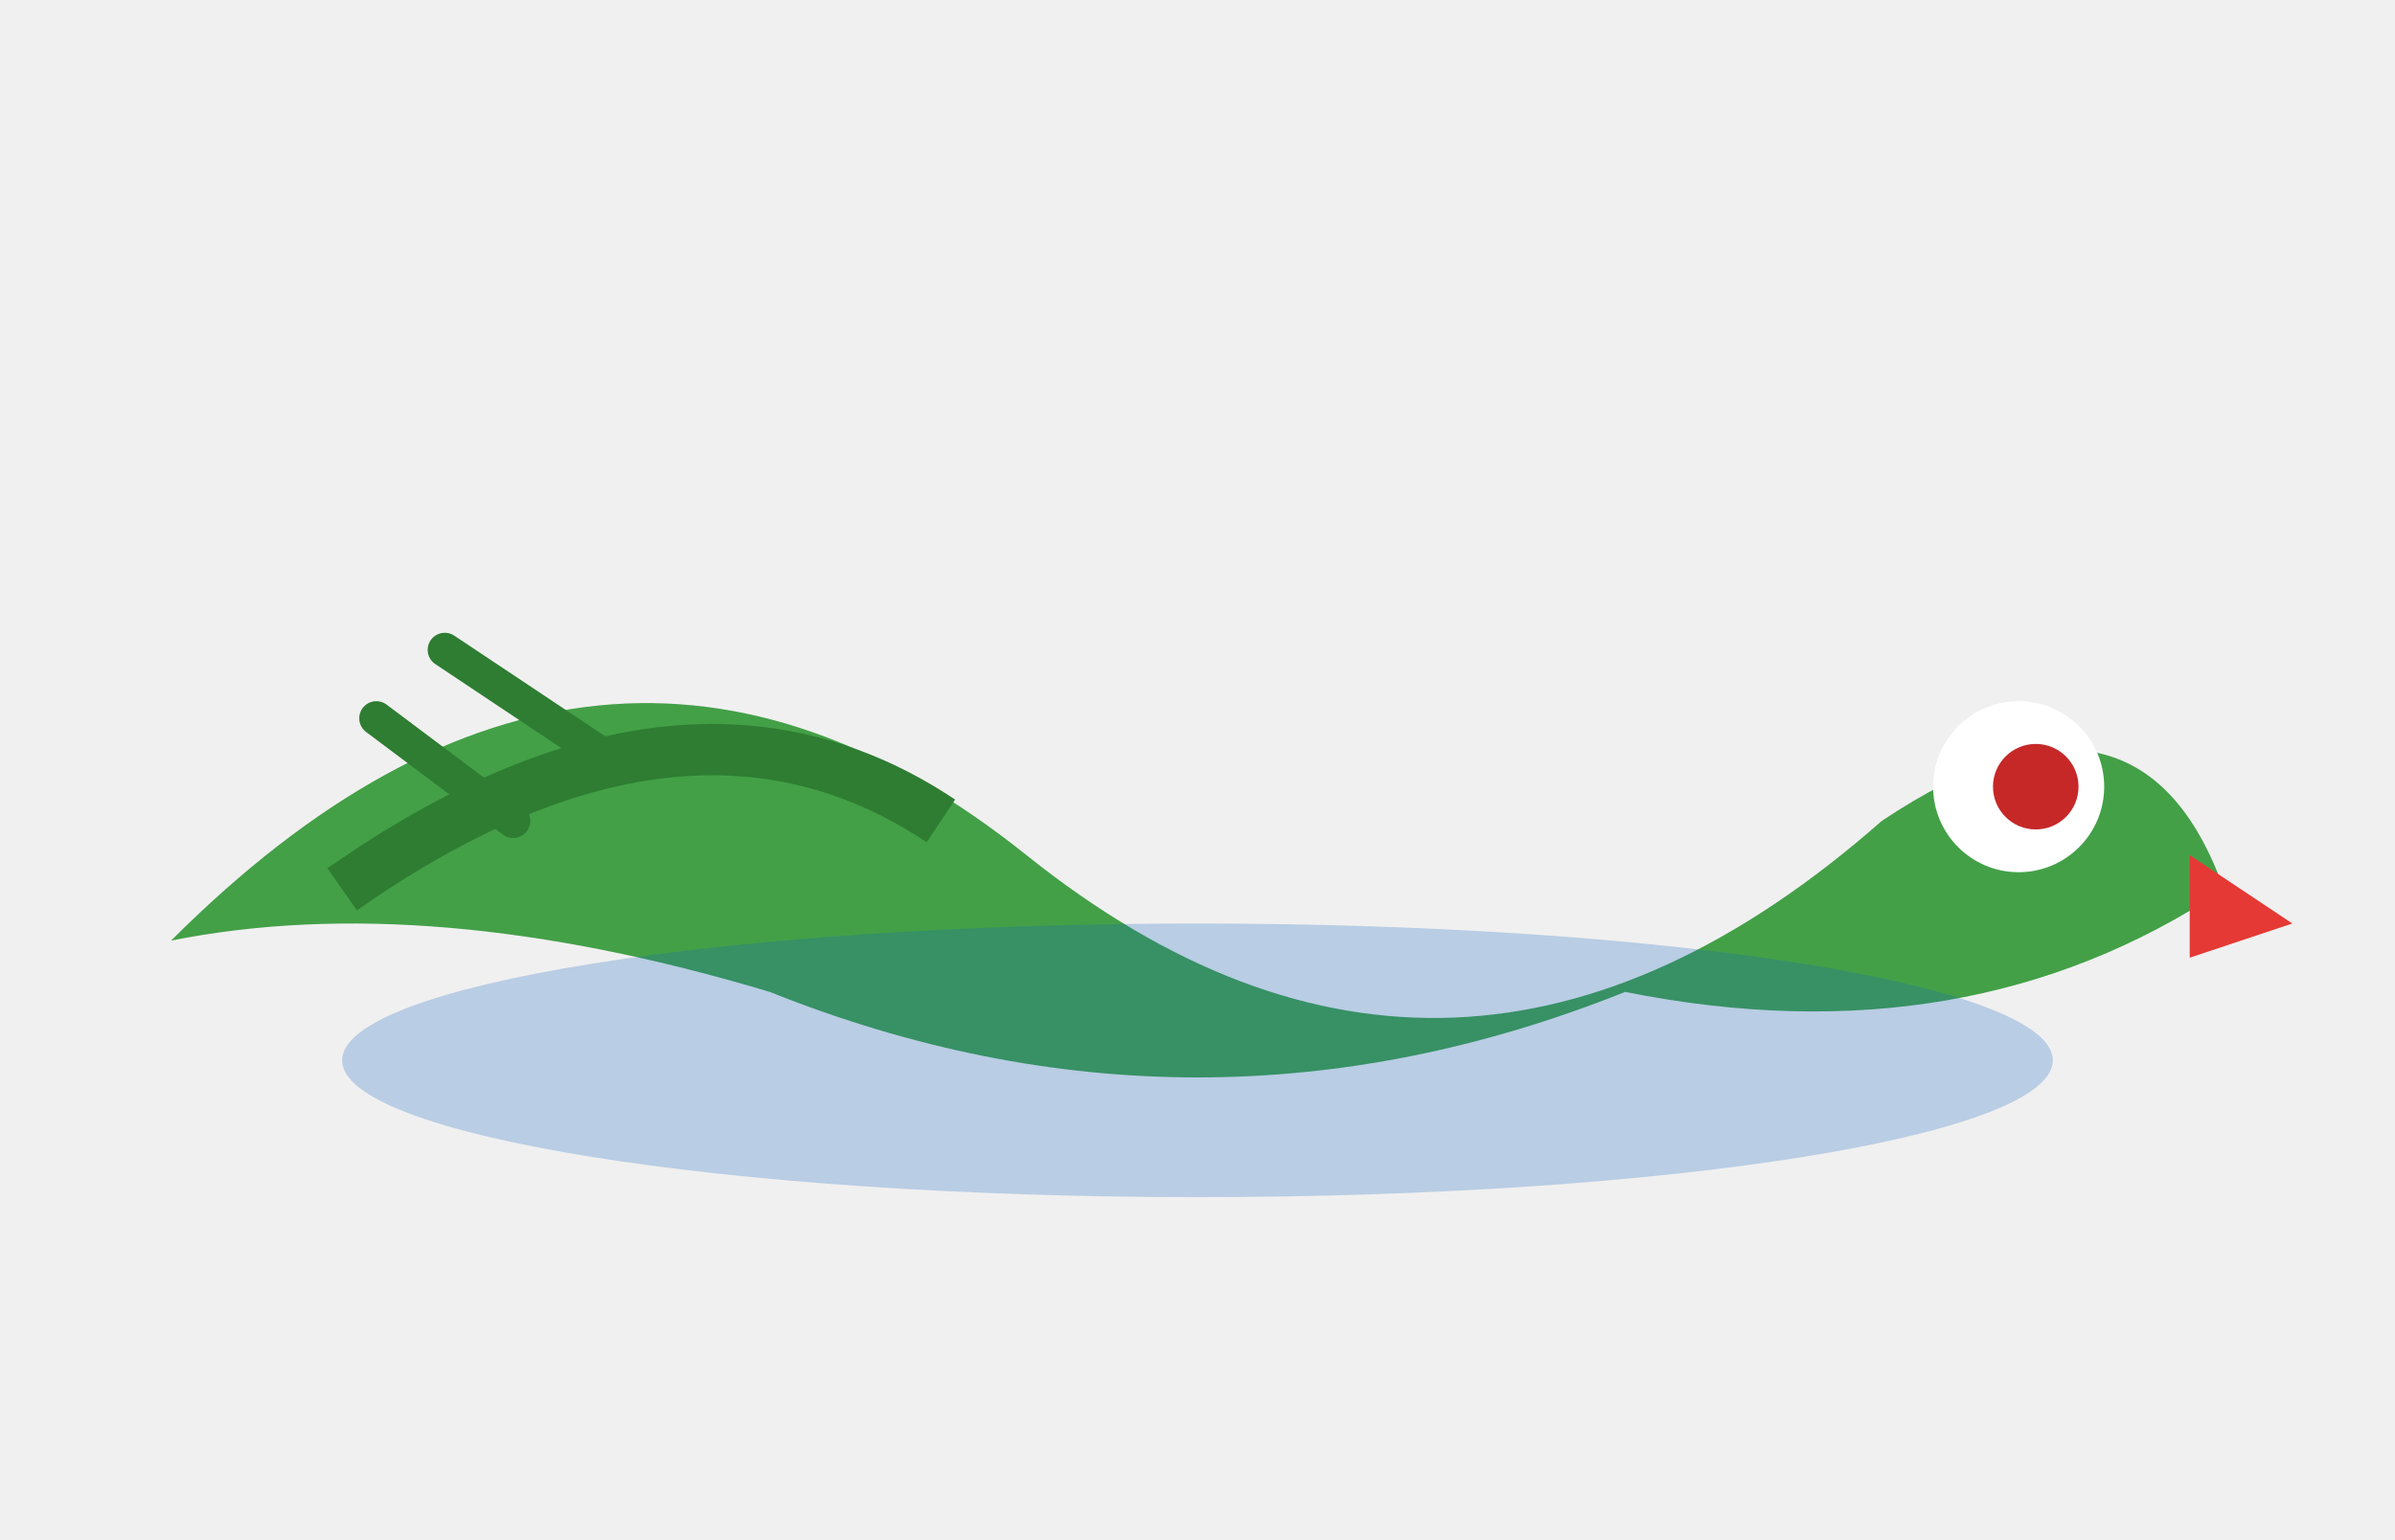
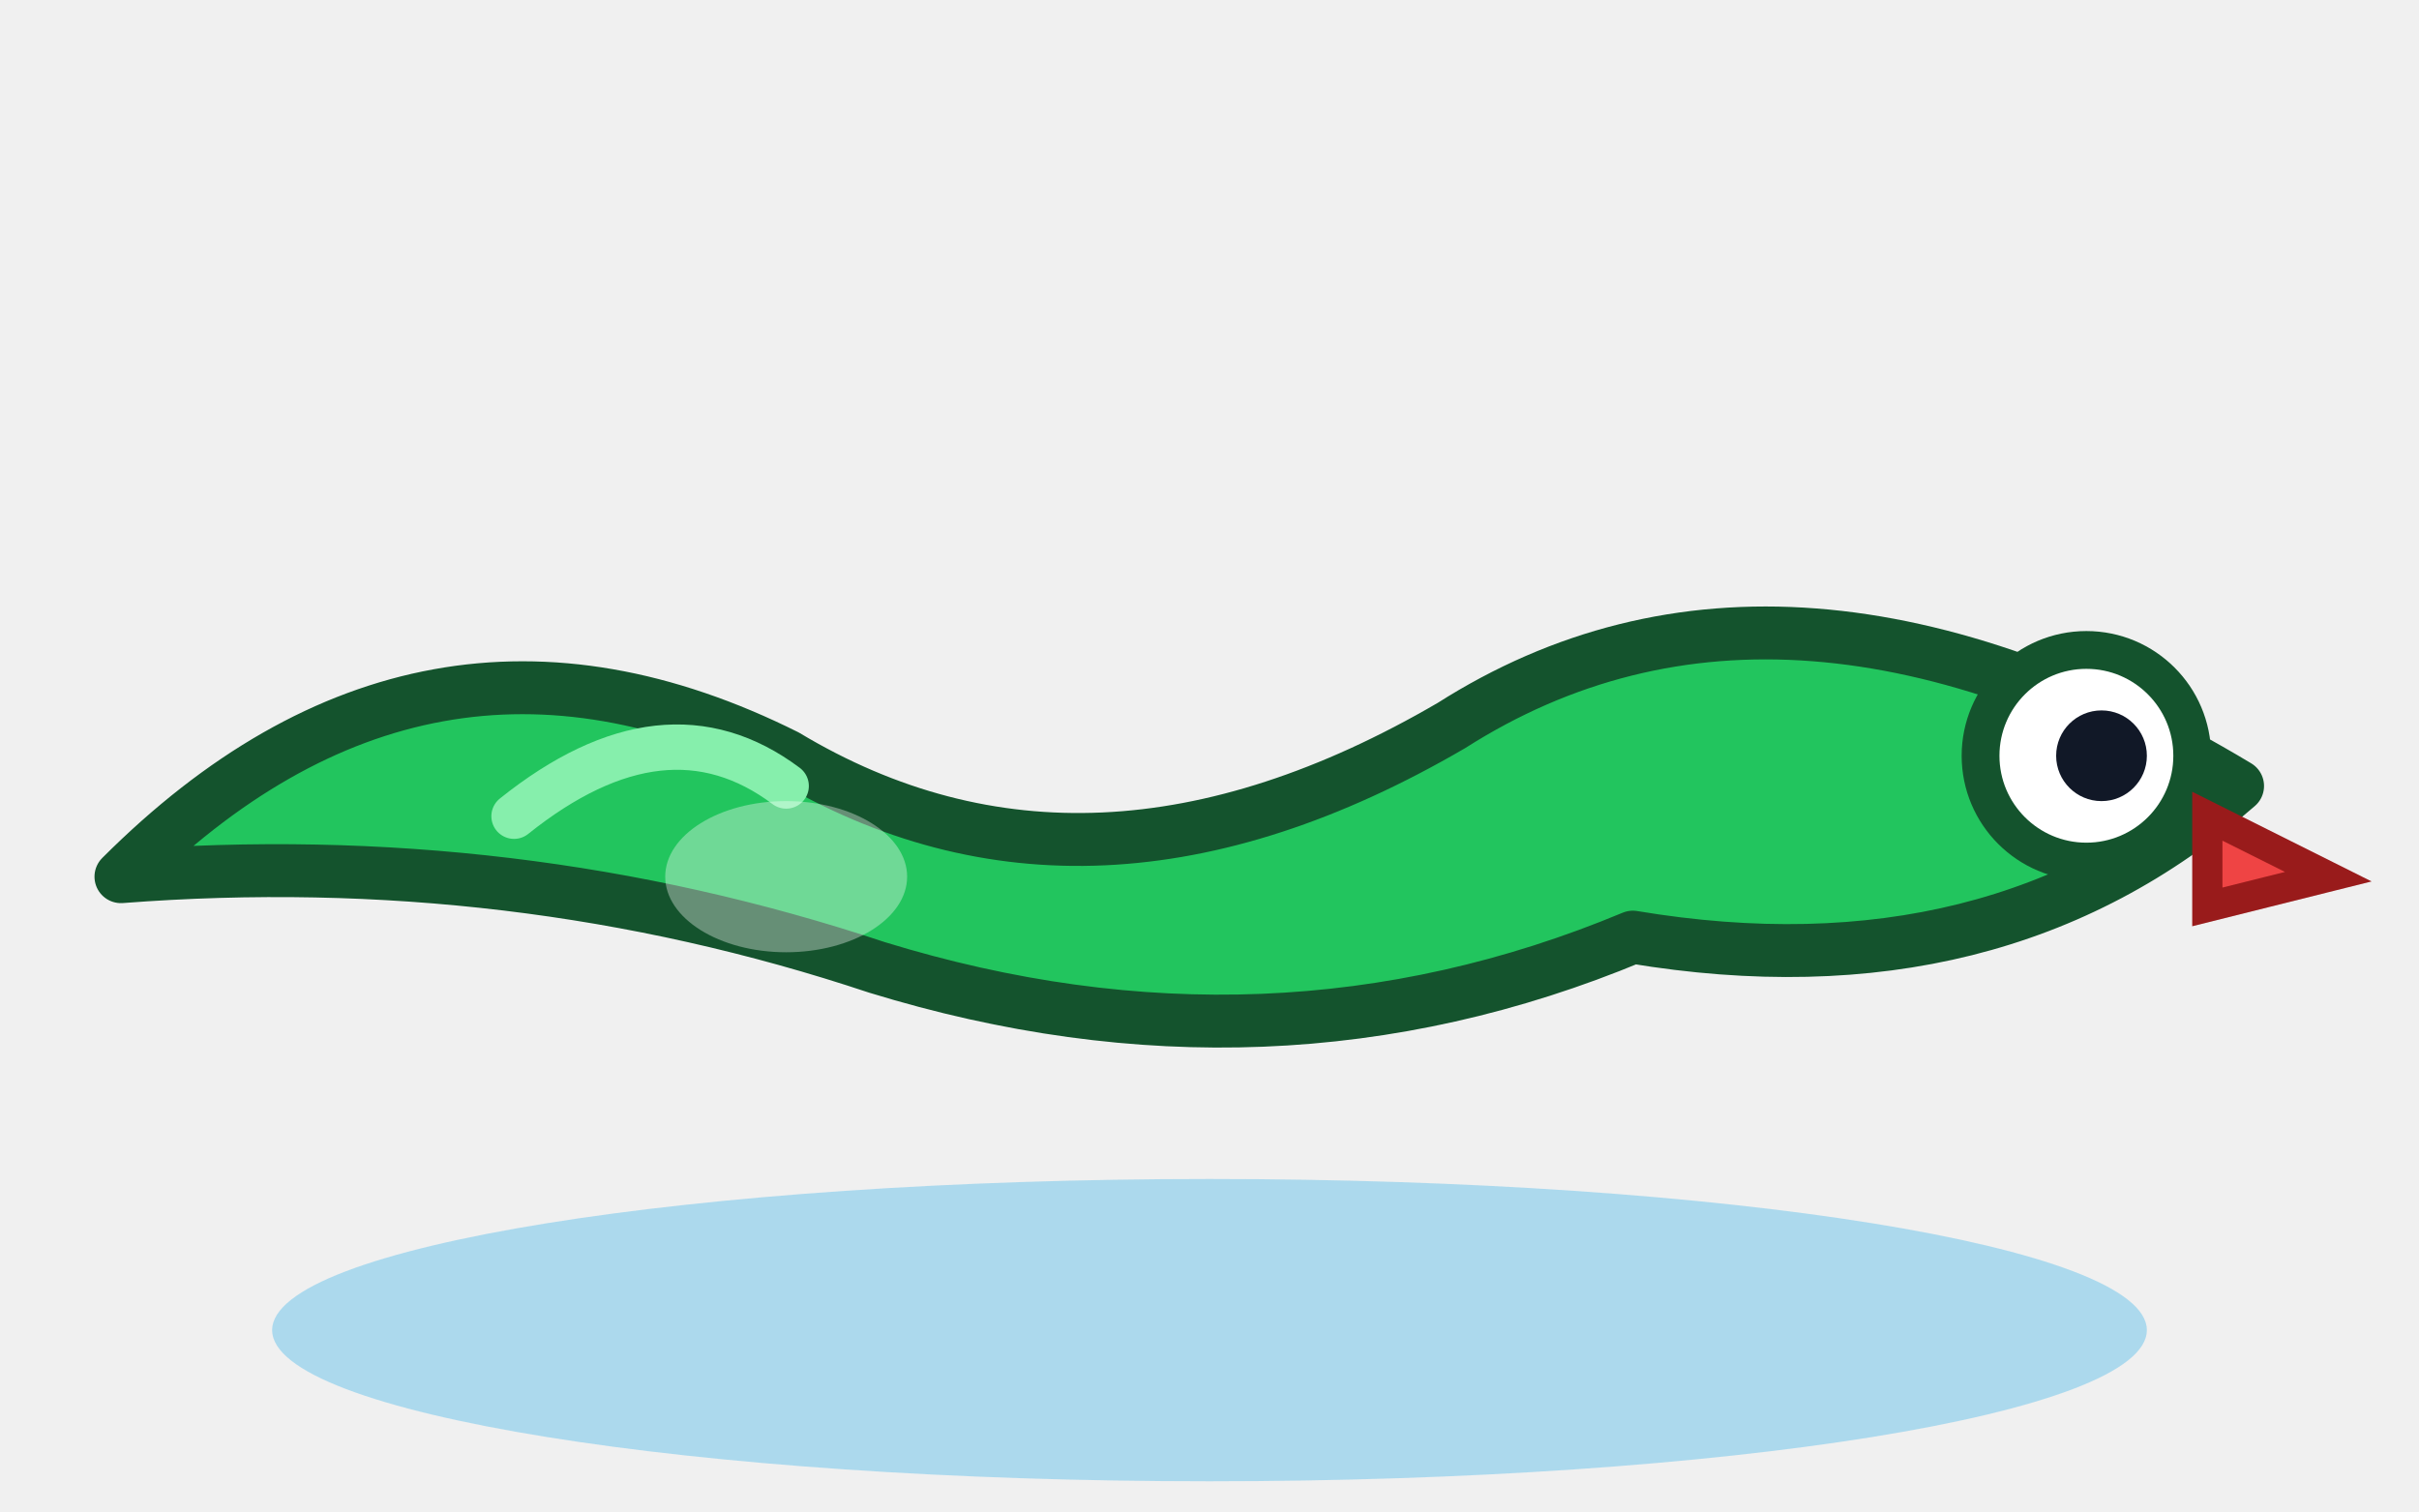
- <svg xmlns="http://www.w3.org/2000/svg" viewBox="0 0 140 90">
-   <path d="M10 55 Q35 30 60 50 Q85 70 110 48 Q125 38 130 52 Q115 62 95 58 Q70 68 45 58 Q25 52 10 55 Z" fill="#43A047" />
-   <path d="M20 52 Q40 38 55 48" fill="none" stroke="#2E7D32" stroke-width="3" />
-   <circle cx="118" cy="46" r="5" fill="#fff" />
-   <circle cx="119" cy="46" r="2.5" fill="#C62828" />
-   <path d="M128 50 L134 54 L128 56 Z" fill="#E53935" />
-   <path d="M30 48 L22 42 M35 44 L26 38" stroke="#2E7D32" stroke-width="2" stroke-linecap="round" />
-   <ellipse cx="70" cy="62" rx="50" ry="8" fill="#1565C0" opacity="0.25" />
+ <svg xmlns="http://www.w3.org/2000/svg" viewBox="0 0 160 100">
+   <ellipse cx="80" cy="88" rx="62" ry="10" fill="#0EA5E9" opacity="0.3" />
+   <path d="M8 58 Q28 38 52 50 Q72 62 96 48 Q118 34 148 52 Q132 66 108 62 Q84 72 58 64 Q34 56 8 58 Z" fill="#22C55E" stroke="#14532D" stroke-width="3.5" stroke-linejoin="round" />
+   <circle cx="138" cy="50" r="7" fill="#fff" stroke="#14532D" stroke-width="2.5" />
+   <circle cx="139" cy="50" r="3" fill="#111827" />
+   <path d="M146 54 L154 58 L146 60 Z" fill="#EF4444" stroke="#991B1B" stroke-width="2" />
+   <path d="M34 54 Q44 46 52 52" fill="none" stroke="#86EFAC" stroke-width="3" stroke-linecap="round" />
+   <ellipse cx="52" cy="58" rx="8" ry="5" fill="#fff" opacity="0.35" />
</svg>
